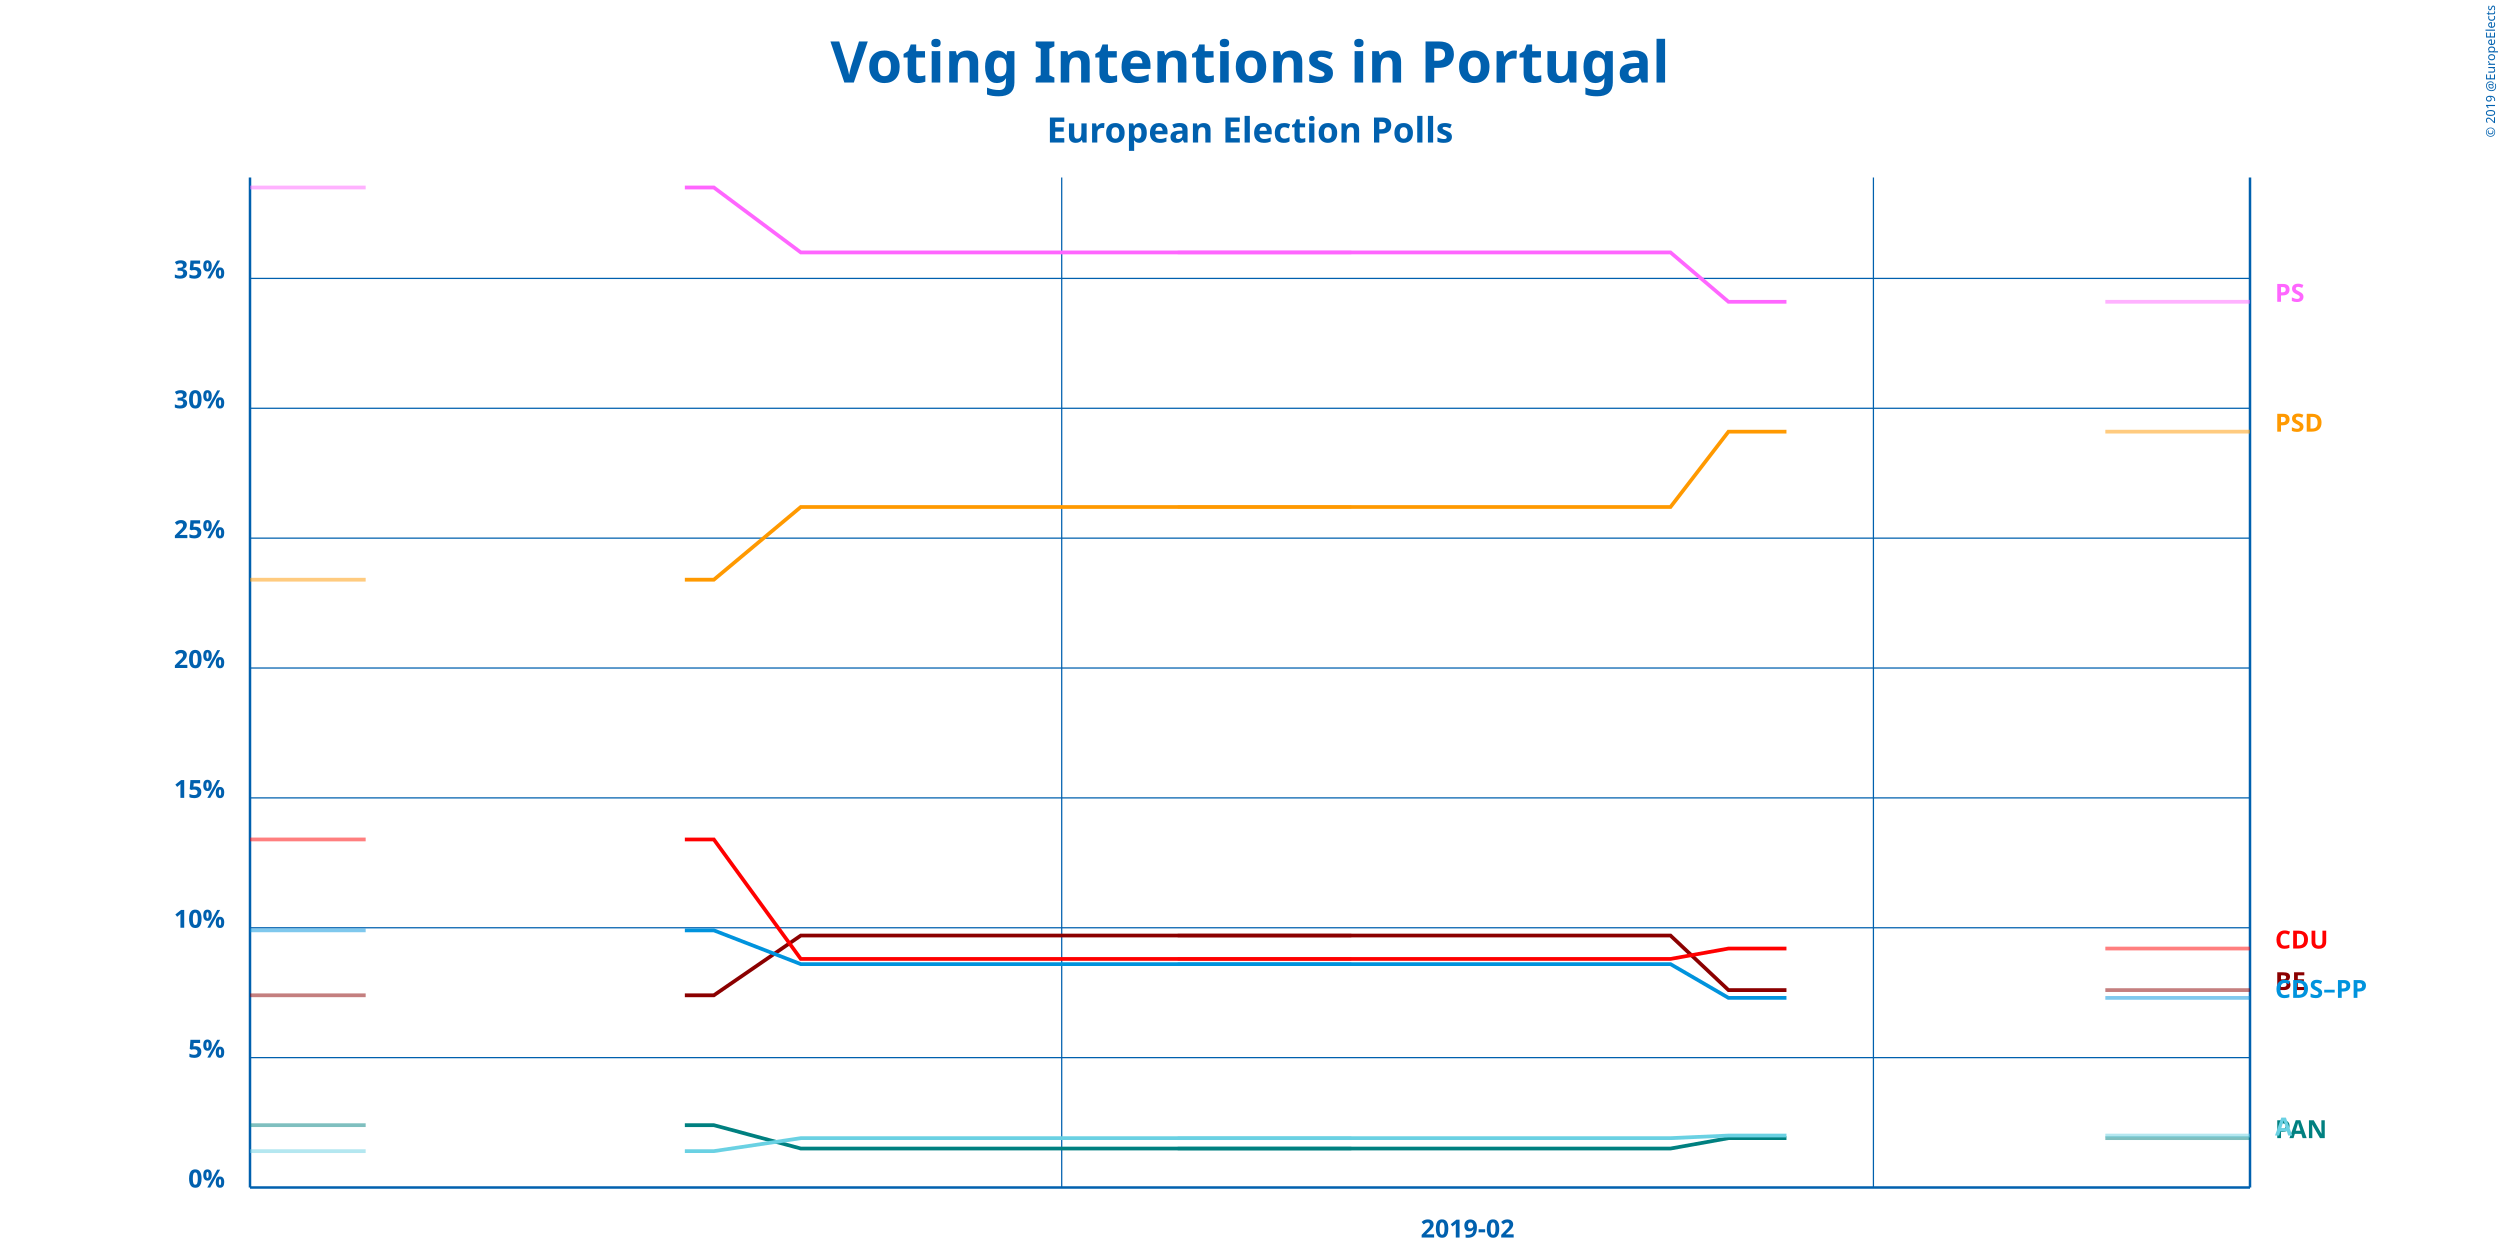
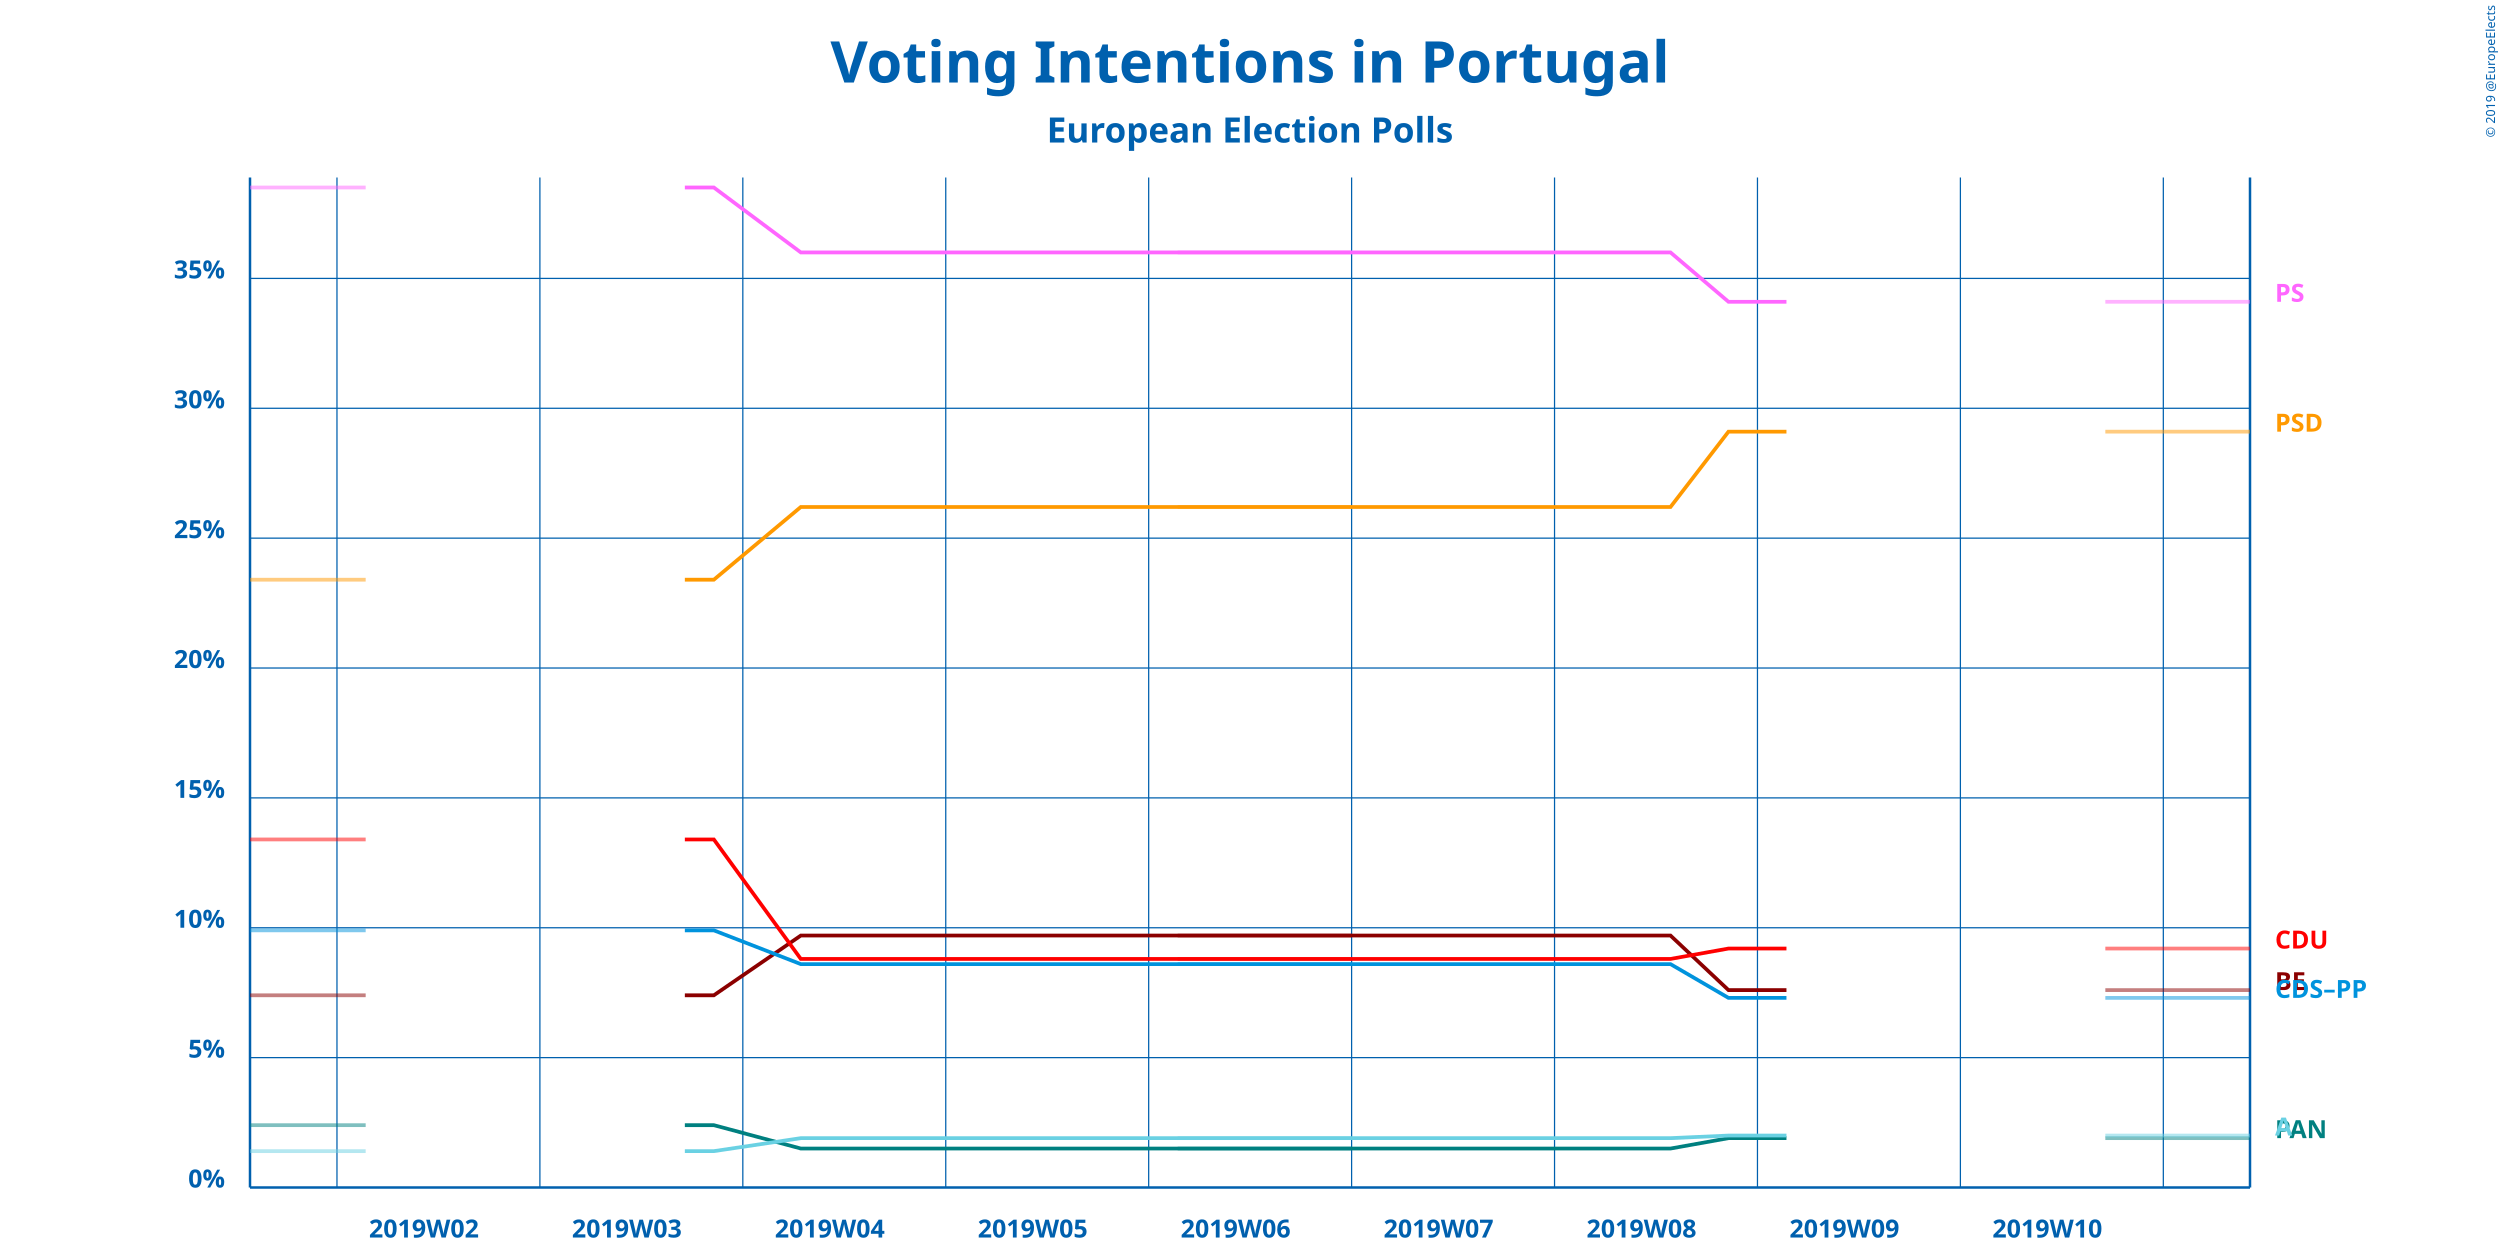
<svg HEIGHT="1000" WIDTH="2000">
  <rect fill="#FFFFFF" height="1000" stroke="none" width="2000" x="0" y="0" />
  <text fill="#0060AE" font-family="'Advent Pro'" font-size="46px" font-style="normal" font-weight="bold" text-align="center" text-anchor="middle" x="1000" y="66">Voting Intentions in Portugal</text>
  <text fill="#0060AE" font-family="'Advent Pro'" font-size="28px" font-style="normal" font-weight="bold" text-align="center" text-anchor="middle" x="1000" y="114">European Election Polls</text>
  <text fill="#0060AE" font-family="'Advent Pro'" font-size="10px" font-style="normal" font-weight="normal" text-align="center" text-anchor="end" transform="rotate(270)" x="-4" y="1996">© 2019 @EuropeElects</text>
  <g>
    <g>
      <line stroke="#0060AE" stroke-width="2" x1="200.0" x2="1800.0" y1="950.0" y2="950.0" />
      <text fill="#0060AE" font-family="'Advent Pro'" font-size="20px" font-style="normal" font-weight="bold" text-align="center" text-anchor="end" x="180.0" y="950.0">0%</text>
      <line stroke="#0060AE" stroke-width="2" x1="200.0" x2="200.0" y1="950.0" y2="142.0" />
      <line stroke="#0060AE" stroke-width="2" x1="1800.0" x2="1800.0" y1="950.0" y2="142.0" />
-       <line stroke="#0060AE" stroke-width="1" x1="849.369" x2="849.369" y1="950.0" y2="142.0" />
-       <text fill="#0060AE" font-family="'Advent Pro'" font-size="20px" font-style="normal" font-weight="bold" text-align="center" text-anchor="middle" x="1174.054" y="990.0">2019-02</text>
-       <line stroke="#0060AE" stroke-width="1" x1="1498.739" x2="1498.739" y1="950.0" y2="142.0" />
+       <line stroke="#0060AE" stroke-width="1" x1="269.575" x2="269.575" y1="950.0" y2="142.0" />
+       <text fill="#0060AE" font-family="'Advent Pro'" font-size="20px" font-style="normal" font-weight="bold" text-align="center" text-anchor="middle" x="339.151" y="990.0">2019W02</text>
+       <line stroke="#0060AE" stroke-width="1" x1="431.918" x2="431.918" y1="950.0" y2="142.0" />
+       <text fill="#0060AE" font-family="'Advent Pro'" font-size="20px" font-style="normal" font-weight="bold" text-align="center" text-anchor="middle" x="501.493" y="990.0">2019W03</text>
+       <line stroke="#0060AE" stroke-width="1" x1="594.26" x2="594.26" y1="950.0" y2="142.0" />
+       <text fill="#0060AE" font-family="'Advent Pro'" font-size="20px" font-style="normal" font-weight="bold" text-align="center" text-anchor="middle" x="663.835" y="990.0">2019W04</text>
+       <line stroke="#0060AE" stroke-width="1" x1="756.602" x2="756.602" y1="950.0" y2="142.0" />
+       <text fill="#0060AE" font-family="'Advent Pro'" font-size="20px" font-style="normal" font-weight="bold" text-align="center" text-anchor="middle" x="826.178" y="990.0">2019W05</text>
+       <line stroke="#0060AE" stroke-width="1" x1="918.945" x2="918.945" y1="950.0" y2="142.0" />
+       <text fill="#0060AE" font-family="'Advent Pro'" font-size="20px" font-style="normal" font-weight="bold" text-align="center" text-anchor="middle" x="988.52" y="990.0">2019W06</text>
+       <line stroke="#0060AE" stroke-width="1" x1="1081.287" x2="1081.287" y1="950.0" y2="142.0" />
+       <text fill="#0060AE" font-family="'Advent Pro'" font-size="20px" font-style="normal" font-weight="bold" text-align="center" text-anchor="middle" x="1150.862" y="990.0">2019W07</text>
+       <line stroke="#0060AE" stroke-width="1" x1="1243.63" x2="1243.63" y1="950.0" y2="142.0" />
+       <text fill="#0060AE" font-family="'Advent Pro'" font-size="20px" font-style="normal" font-weight="bold" text-align="center" text-anchor="middle" x="1313.205" y="990.0">2019W08</text>
+       <line stroke="#0060AE" stroke-width="1" x1="1405.972" x2="1405.972" y1="950.0" y2="142.0" />
+       <text fill="#0060AE" font-family="'Advent Pro'" font-size="20px" font-style="normal" font-weight="bold" text-align="center" text-anchor="middle" x="1475.547" y="990.0">2019W09</text>
+       <line stroke="#0060AE" stroke-width="1" x1="1568.314" x2="1568.314" y1="950.0" y2="142.0" />
+       <text fill="#0060AE" font-family="'Advent Pro'" font-size="20px" font-style="normal" font-weight="bold" text-align="center" text-anchor="middle" x="1637.89" y="990.0">2019W10</text>
+       <line stroke="#0060AE" stroke-width="1" x1="1730.657" x2="1730.657" y1="950.0" y2="142.0" />
      <line stroke="#0060AE" stroke-width="1" x1="200.0" x2="1800.0" y1="846.104" y2="846.104" />
      <text fill="#0060AE" font-family="'Advent Pro'" font-size="20px" font-style="normal" font-weight="bold" text-align="center" text-anchor="end" x="180.0" y="846.104">5%</text>
      <line stroke="#0060AE" stroke-width="1" x1="200.0" x2="1800.0" y1="742.208" y2="742.208" />
      <text fill="#0060AE" font-family="'Advent Pro'" font-size="20px" font-style="normal" font-weight="bold" text-align="center" text-anchor="end" x="180.0" y="742.208">10%</text>
      <line stroke="#0060AE" stroke-width="1" x1="200.0" x2="1800.0" y1="638.312" y2="638.312" />
      <text fill="#0060AE" font-family="'Advent Pro'" font-size="20px" font-style="normal" font-weight="bold" text-align="center" text-anchor="end" x="180.0" y="638.312">15%</text>
      <line stroke="#0060AE" stroke-width="1" x1="200.0" x2="1800.0" y1="534.416" y2="534.416" />
      <text fill="#0060AE" font-family="'Advent Pro'" font-size="20px" font-style="normal" font-weight="bold" text-align="center" text-anchor="end" x="180.0" y="534.416">20%</text>
      <line stroke="#0060AE" stroke-width="1" x1="200.0" x2="1800.0" y1="430.519" y2="430.519" />
      <text fill="#0060AE" font-family="'Advent Pro'" font-size="20px" font-style="normal" font-weight="bold" text-align="center" text-anchor="end" x="180.0" y="430.519">25%</text>
      <line stroke="#0060AE" stroke-width="1" x1="200.0" x2="1800.0" y1="326.623" y2="326.623" />
      <text fill="#0060AE" font-family="'Advent Pro'" font-size="20px" font-style="normal" font-weight="bold" text-align="center" text-anchor="end" x="180.0" y="326.623">30%</text>
      <line stroke="#0060AE" stroke-width="1" x1="200.0" x2="1800.0" y1="222.727" y2="222.727" />
      <text fill="#0060AE" font-family="'Advent Pro'" font-size="20px" font-style="normal" font-weight="bold" text-align="center" text-anchor="end" x="180.0" y="222.727">35%</text>
    </g>
    <g>
      <line stroke="#FF9900" stroke-opacity="0.5" stroke-width="3" x1="1684.273" x2="1800.0" y1="345.325" y2="345.325" />
      <line stroke="#FF66FF" stroke-opacity="0.5" stroke-width="3" x1="1684.273" x2="1800.0" y1="241.429" y2="241.429" />
      <line stroke="#8B0000" stroke-opacity="0.5" stroke-width="3" x1="1684.273" x2="1800.0" y1="792.078" y2="792.078" />
      <line stroke="#0093DD" stroke-opacity="0.5" stroke-width="3" x1="1684.273" x2="1800.0" y1="798.312" y2="798.312" />
      <line stroke="#FF0000" stroke-opacity="0.5" stroke-width="3" x1="1684.273" x2="1800.0" y1="758.831" y2="758.831" />
      <line stroke="#008080" stroke-opacity="0.5" stroke-width="3" x1="1684.273" x2="1800.0" y1="910.519" y2="910.519" />
      <line stroke="#6AD1E3" stroke-opacity="0.5" stroke-width="3" x1="1684.273" x2="1800.0" y1="908.442" y2="908.442" />
      <line stroke-opacity="0.5" stroke-width="3" x1="1684.273" x2="1800.0" y1="767.143" y2="767.143" />
      <line stroke="#FF9900" stroke-opacity="0.5" stroke-width="3" x1="942.137" x2="1081.055" y1="405.584" y2="405.584" />
      <line stroke="#FF66FF" stroke-opacity="0.5" stroke-width="3" x1="942.137" x2="1081.055" y1="201.948" y2="201.948" />
      <line stroke="#8B0000" stroke-opacity="0.5" stroke-width="3" x1="942.137" x2="1081.055" y1="748.442" y2="748.442" />
      <line stroke="#0093DD" stroke-opacity="0.5" stroke-width="3" x1="942.137" x2="1081.055" y1="771.299" y2="771.299" />
      <line stroke="#FF0000" stroke-opacity="0.5" stroke-width="3" x1="942.137" x2="1081.055" y1="767.143" y2="767.143" />
      <line stroke="#008080" stroke-opacity="0.5" stroke-width="3" x1="942.137" x2="1081.055" y1="918.831" y2="918.831" />
      <line stroke="#6AD1E3" stroke-opacity="0.5" stroke-width="3" x1="942.137" x2="1081.055" y1="910.519" y2="910.519" />
      <line stroke-opacity="0.5" stroke-width="3" x1="942.137" x2="1081.055" y1="798.312" y2="798.312" />
      <line stroke="#FF9900" stroke-opacity="0.5" stroke-width="3" x1="200.0" x2="292.535" y1="463.766" y2="463.766" />
      <line stroke="#FF66FF" stroke-opacity="0.5" stroke-width="3" x1="200.0" x2="292.535" y1="150.0" y2="150.0" />
      <line stroke="#8B0000" stroke-opacity="0.5" stroke-width="3" x1="200.0" x2="292.535" y1="796.234" y2="796.234" />
      <line stroke="#0093DD" stroke-opacity="0.5" stroke-width="3" x1="200.0" x2="292.535" y1="744.286" y2="744.286" />
      <line stroke="#FF0000" stroke-opacity="0.5" stroke-width="3" x1="200.0" x2="292.535" y1="671.558" y2="671.558" />
      <line stroke="#008080" stroke-opacity="0.5" stroke-width="3" x1="200.0" x2="292.535" y1="900.13" y2="900.13" />
      <line stroke="#6AD1E3" stroke-opacity="0.5" stroke-width="3" x1="200.0" x2="292.535" y1="920.909" y2="920.909" />
      <line stroke-opacity="0.5" stroke-width="3" x1="200.0" x2="292.535" y1="877.273" y2="877.273" />
    </g>
    <g>
      <polyline fill="none" points="547.877,463.766 571.068,463.766   640.644,405.584 663.835,405.584 687.027,405.584 710.219,405.584 733.411,405.584 756.602,405.584 779.794,405.584 802.986,405.584 826.178,405.584 849.369,405.584 872.561,405.584 895.753,405.584 918.945,405.584 942.137,405.584 965.328,405.584 988.52,405.584 1011.712,405.584 1034.904,405.584 1058.095,405.584 1081.287,405.584 1104.479,405.584 1127.671,405.584 1150.862,405.584 1174.054,405.584 1197.246,405.584 1220.438,405.584 1243.63,405.584 1266.821,405.584 1290.013,405.584 1313.205,405.584 1336.397,405.584  1382.78,345.325 1405.972,345.325 1429.164,345.325" stroke="#FF9900" stroke-width="3" />
      <text fill="#FF9900" font-family="'Advent Pro'" font-size="20px" font-style="normal" font-weight="bold" text-align="center" text-anchor="start" x="1820.0" y="345.325">PSD</text>
      <polyline fill="none" points="547.877,150.0 571.068,150.0   640.644,201.948 663.835,201.948 687.027,201.948 710.219,201.948 733.411,201.948 756.602,201.948 779.794,201.948 802.986,201.948 826.178,201.948 849.369,201.948 872.561,201.948 895.753,201.948 918.945,201.948 942.137,201.948 965.328,201.948 988.52,201.948 1011.712,201.948 1034.904,201.948 1058.095,201.948 1081.287,201.948 1104.479,201.948 1127.671,201.948 1150.862,201.948 1174.054,201.948 1197.246,201.948 1220.438,201.948 1243.63,201.948 1266.821,201.948 1290.013,201.948 1313.205,201.948 1336.397,201.948  1382.78,241.429 1405.972,241.429 1429.164,241.429" stroke="#FF66FF" stroke-width="3" />
      <text fill="#FF66FF" font-family="'Advent Pro'" font-size="20px" font-style="normal" font-weight="bold" text-align="center" text-anchor="start" x="1820.0" y="241.429">PS</text>
      <polyline fill="none" points="547.877,796.234 571.068,796.234   640.644,748.442 663.835,748.442 687.027,748.442 710.219,748.442 733.411,748.442 756.602,748.442 779.794,748.442 802.986,748.442 826.178,748.442 849.369,748.442 872.561,748.442 895.753,748.442 918.945,748.442 942.137,748.442 965.328,748.442 988.52,748.442 1011.712,748.442 1034.904,748.442 1058.095,748.442 1081.287,748.442 1104.479,748.442 1127.671,748.442 1150.862,748.442 1174.054,748.442 1197.246,748.442 1220.438,748.442 1243.63,748.442 1266.821,748.442 1290.013,748.442 1313.205,748.442 1336.397,748.442  1382.78,792.078 1405.972,792.078 1429.164,792.078" stroke="#8B0000" stroke-width="3" />
      <text fill="#8B0000" font-family="'Advent Pro'" font-size="20px" font-style="normal" font-weight="bold" text-align="center" text-anchor="start" x="1820.0" y="792.078">BE</text>
      <polyline fill="none" points="547.877,744.286 571.068,744.286   640.644,771.299 663.835,771.299 687.027,771.299 710.219,771.299 733.411,771.299 756.602,771.299 779.794,771.299 802.986,771.299 826.178,771.299 849.369,771.299 872.561,771.299 895.753,771.299 918.945,771.299 942.137,771.299 965.328,771.299 988.52,771.299 1011.712,771.299 1034.904,771.299 1058.095,771.299 1081.287,771.299 1104.479,771.299 1127.671,771.299 1150.862,771.299 1174.054,771.299 1197.246,771.299 1220.438,771.299 1243.63,771.299 1266.821,771.299 1290.013,771.299 1313.205,771.299 1336.397,771.299  1382.78,798.312 1405.972,798.312 1429.164,798.312" stroke="#0093DD" stroke-width="3" />
      <text fill="#0093DD" font-family="'Advent Pro'" font-size="20px" font-style="normal" font-weight="bold" text-align="center" text-anchor="start" x="1820.0" y="798.312">CDS–PP</text>
      <polyline fill="none" points="547.877,671.558 571.068,671.558   640.644,767.143 663.835,767.143 687.027,767.143 710.219,767.143 733.411,767.143 756.602,767.143 779.794,767.143 802.986,767.143 826.178,767.143 849.369,767.143 872.561,767.143 895.753,767.143 918.945,767.143 942.137,767.143 965.328,767.143 988.52,767.143 1011.712,767.143 1034.904,767.143 1058.095,767.143 1081.287,767.143 1104.479,767.143 1127.671,767.143 1150.862,767.143 1174.054,767.143 1197.246,767.143 1220.438,767.143 1243.63,767.143 1266.821,767.143 1290.013,767.143 1313.205,767.143 1336.397,767.143  1382.78,758.831 1405.972,758.831 1429.164,758.831" stroke="#FF0000" stroke-width="3" />
      <text fill="#FF0000" font-family="'Advent Pro'" font-size="20px" font-style="normal" font-weight="bold" text-align="center" text-anchor="start" x="1820.0" y="758.831">CDU</text>
      <polyline fill="none" points="547.877,900.13 571.068,900.13   640.644,918.831 663.835,918.831 687.027,918.831 710.219,918.831 733.411,918.831 756.602,918.831 779.794,918.831 802.986,918.831 826.178,918.831 849.369,918.831 872.561,918.831 895.753,918.831 918.945,918.831 942.137,918.831 965.328,918.831 988.52,918.831 1011.712,918.831 1034.904,918.831 1058.095,918.831 1081.287,918.831 1104.479,918.831 1127.671,918.831 1150.862,918.831 1174.054,918.831 1197.246,918.831 1220.438,918.831 1243.63,918.831 1266.821,918.831 1290.013,918.831 1313.205,918.831 1336.397,918.831  1382.78,910.519 1405.972,910.519 1429.164,910.519" stroke="#008080" stroke-width="3" />
      <text fill="#008080" font-family="'Advent Pro'" font-size="20px" font-style="normal" font-weight="bold" text-align="center" text-anchor="start" x="1820.0" y="910.519">PAN</text>
      <polyline fill="none" points="547.877,920.909 571.068,920.909   640.644,910.519 663.835,910.519 687.027,910.519 710.219,910.519 733.411,910.519 756.602,910.519 779.794,910.519 802.986,910.519 826.178,910.519 849.369,910.519 872.561,910.519 895.753,910.519 918.945,910.519 942.137,910.519 965.328,910.519 988.52,910.519 1011.712,910.519 1034.904,910.519 1058.095,910.519 1081.287,910.519 1104.479,910.519 1127.671,910.519 1150.862,910.519 1174.054,910.519 1197.246,910.519 1220.438,910.519 1243.63,910.519 1266.821,910.519 1290.013,910.519 1313.205,910.519 1336.397,910.519  1382.78,908.442 1405.972,908.442 1429.164,908.442" stroke="#6AD1E3" stroke-width="3" />
      <text fill="#6AD1E3" font-family="'Advent Pro'" font-size="20px" font-style="normal" font-weight="bold" text-align="center" text-anchor="start" x="1820.0" y="908.442">A</text>
    </g>
  </g>
</svg>
